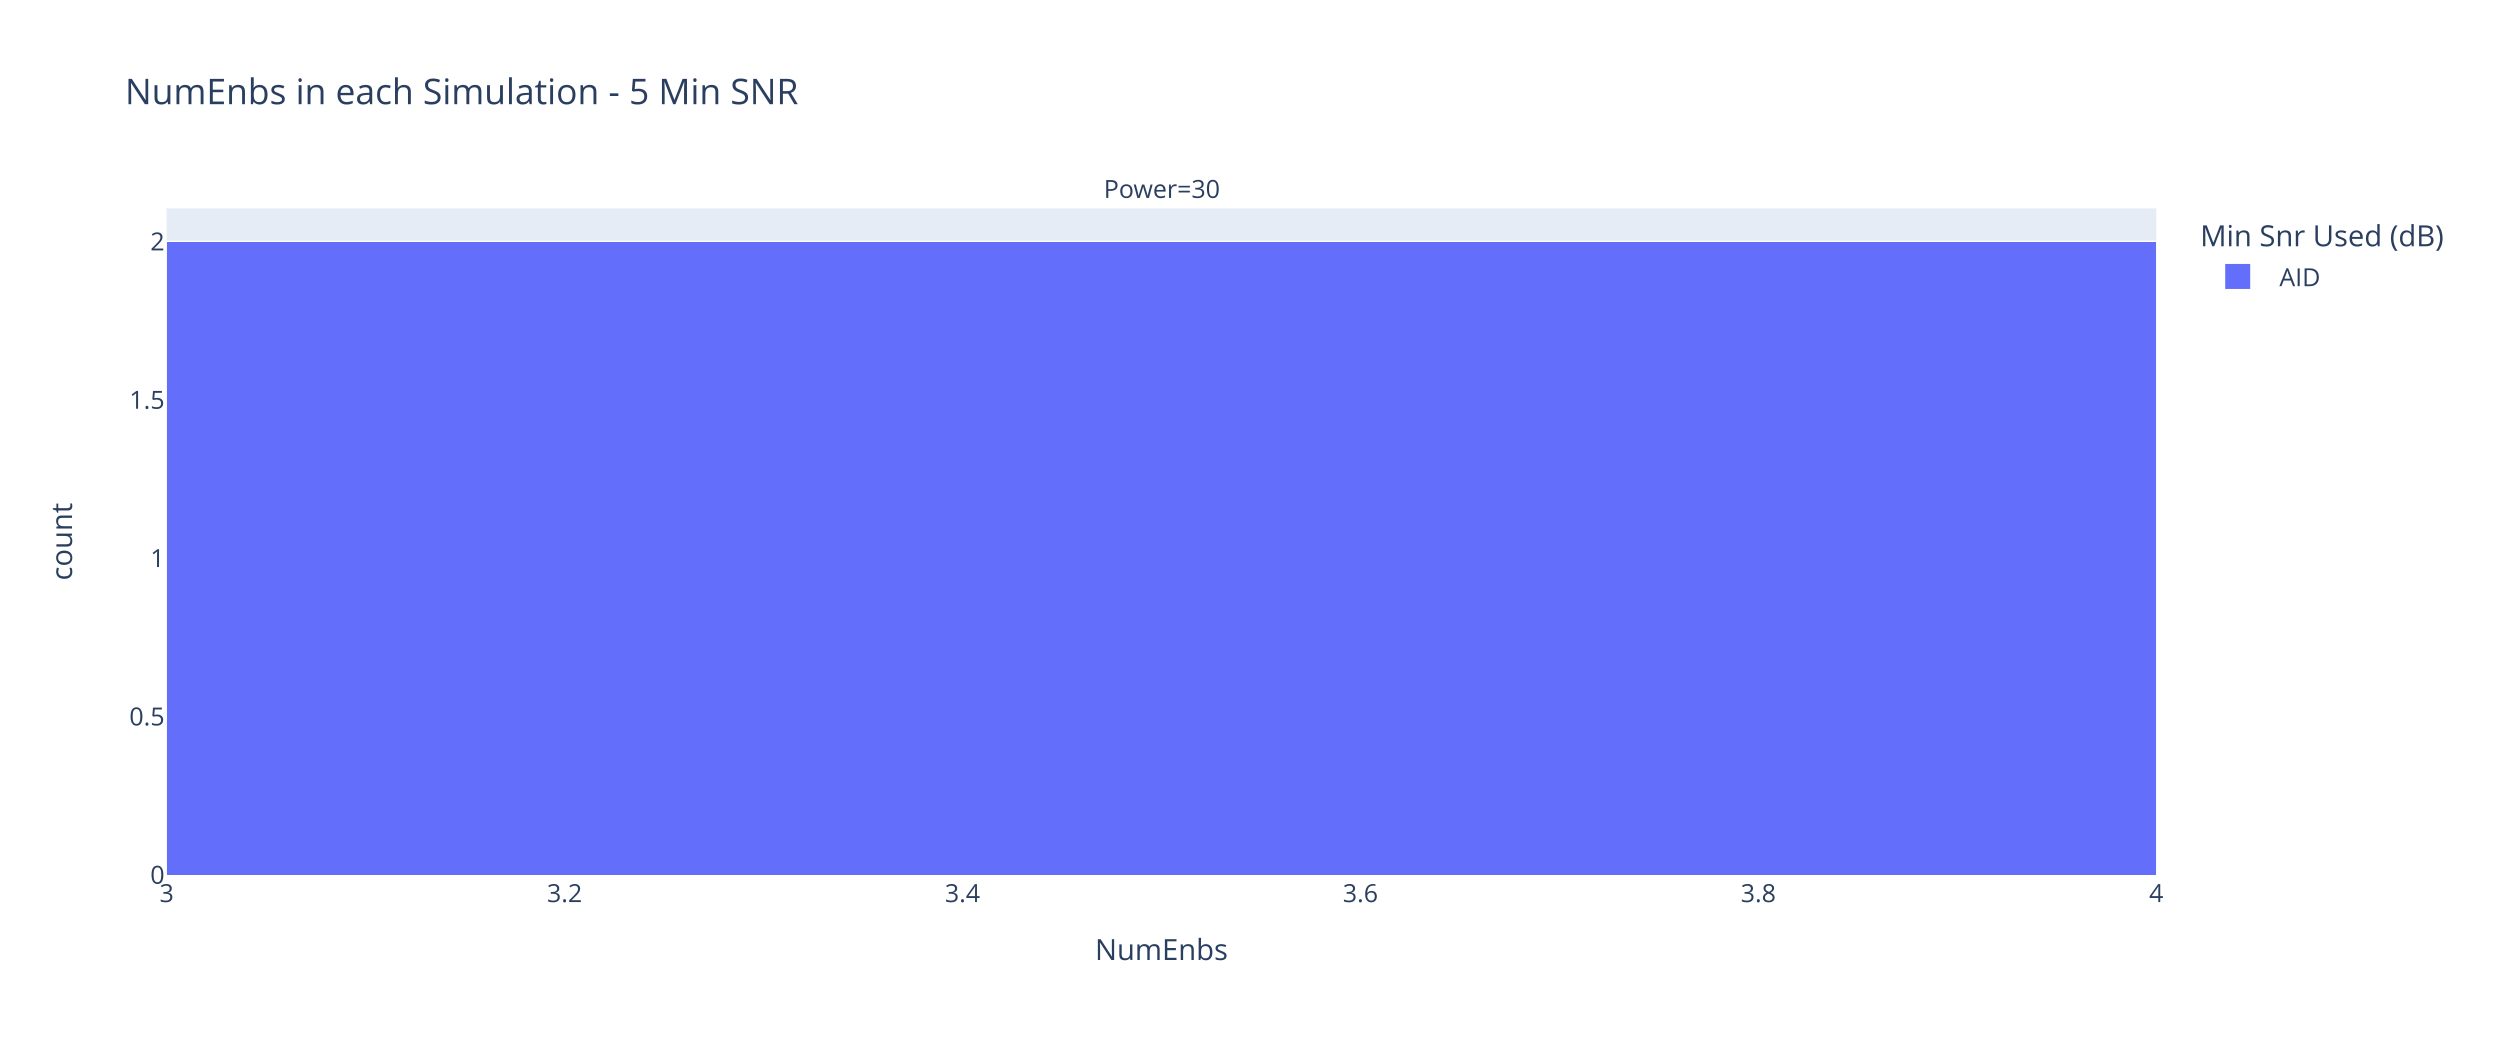
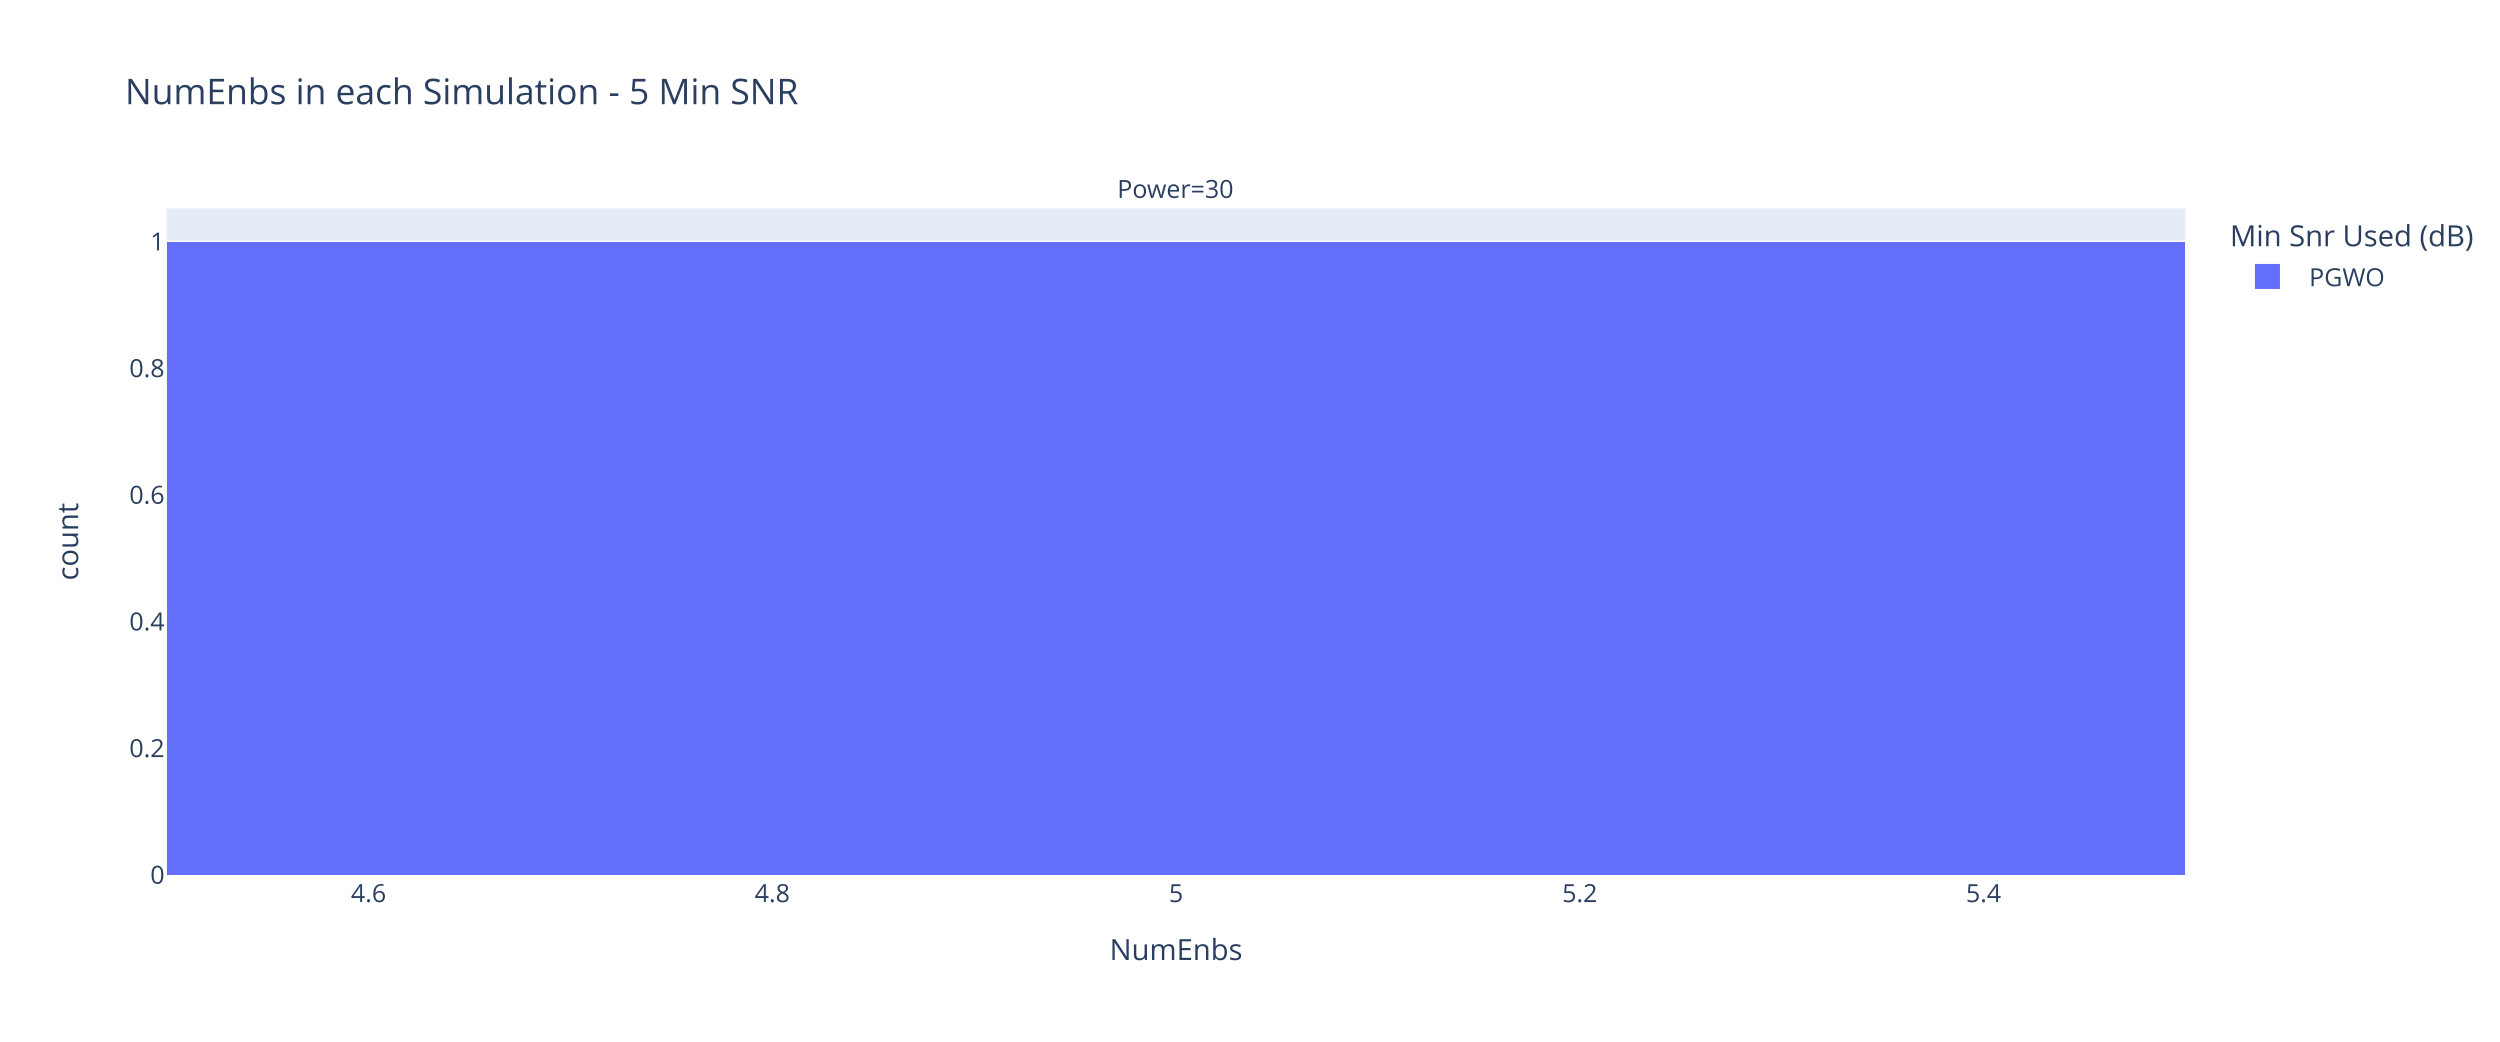
<svg xmlns="http://www.w3.org/2000/svg" class="main-svg" width="1200" height="500" style="" viewBox="0 0 1200 500">
  <rect x="0" y="0" width="1200" height="500" style="fill: rgb(255, 255, 255); fill-opacity: 1;" />
-   <defs id="defs-42fb25">
+   <defs id="defs-726308">
    <g class="clips">
-       <clipPath id="clip42fb25xyplot" class="plotclip">
-         <rect width="955" height="320" />
+       <clipPath id="clip726308xyplot" class="plotclip">
+         <rect width="969" height="320" />
      </clipPath>
-       <clipPath class="axesclip" id="clip42fb25x">
-         <rect x="80" y="0" width="955" height="500" />
+       <clipPath class="axesclip" id="clip726308x">
+         <rect x="80" y="0" width="969" height="500" />
      </clipPath>
-       <clipPath class="axesclip" id="clip42fb25y">
+       <clipPath class="axesclip" id="clip726308y">
        <rect x="0" y="100" width="1200" height="320" />
      </clipPath>
-       <clipPath class="axesclip" id="clip42fb25xy">
-         <rect x="80" y="100" width="955" height="320" />
+       <clipPath class="axesclip" id="clip726308xy">
+         <rect x="80" y="100" width="969" height="320" />
      </clipPath>
    </g>
    <g class="gradients" />
    <g class="patterns" />
  </defs>
  <g class="bglayer">
-     <rect class="bg" x="80" y="100" width="955" height="320" style="fill: rgb(229, 236, 246); fill-opacity: 1; stroke-width: 0;" />
+     <rect class="bg" x="80" y="100" width="969" height="320" style="fill: rgb(229, 236, 246); fill-opacity: 1; stroke-width: 0;" />
  </g>
  <g class="layer-below">
    <g class="imagelayer" />
    <g class="shapelayer" />
  </g>
  <g class="cartesianlayer">
    <g class="subplot xy">
      <g class="layer-subplot">
        <g class="shapelayer" />
        <g class="imagelayer" />
      </g>
      <g class="minor-gridlayer">
        <g class="x" />
        <g class="y" />
      </g>
      <g class="gridlayer">
        <g class="x" />
        <g class="y">
-           <path class="ygrid crisp" transform="translate(0,344)" d="M80,0h955" style="stroke: rgb(255, 255, 255); stroke-opacity: 1; stroke-width: 1px;" />
-           <path class="ygrid crisp" transform="translate(0,268)" d="M80,0h955" style="stroke: rgb(255, 255, 255); stroke-opacity: 1; stroke-width: 1px;" />
-           <path class="ygrid crisp" transform="translate(0,192)" d="M80,0h955" style="stroke: rgb(255, 255, 255); stroke-opacity: 1; stroke-width: 1px;" />
-           <path class="ygrid crisp" transform="translate(0,116)" d="M80,0h955" style="stroke: rgb(255, 255, 255); stroke-opacity: 1; stroke-width: 1px;" />
+           <path class="ygrid crisp" transform="translate(0,359.2)" d="M80,0h969" style="stroke: rgb(255, 255, 255); stroke-opacity: 1; stroke-width: 1px;" />
+           <path class="ygrid crisp" transform="translate(0,298.4)" d="M80,0h969" style="stroke: rgb(255, 255, 255); stroke-opacity: 1; stroke-width: 1px;" />
+           <path class="ygrid crisp" transform="translate(0,237.6)" d="M80,0h969" style="stroke: rgb(255, 255, 255); stroke-opacity: 1; stroke-width: 1px;" />
+           <path class="ygrid crisp" transform="translate(0,176.8)" d="M80,0h969" style="stroke: rgb(255, 255, 255); stroke-opacity: 1; stroke-width: 1px;" />
+           <path class="ygrid crisp" transform="translate(0,116)" d="M80,0h969" style="stroke: rgb(255, 255, 255); stroke-opacity: 1; stroke-width: 1px;" />
        </g>
      </g>
      <g class="zerolinelayer">
-         <path class="yzl zl crisp" transform="translate(0,420)" d="M80,0h955" style="stroke: rgb(255, 255, 255); stroke-opacity: 1; stroke-width: 2px;" />
+         <path class="yzl zl crisp" transform="translate(0,420)" d="M80,0h969" style="stroke: rgb(255, 255, 255); stroke-opacity: 1; stroke-width: 2px;" />
      </g>
      <path class="xlines-below" />
      <path class="ylines-below" />
      <g class="overlines-below" />
      <g class="xaxislayer-below" />
      <g class="yaxislayer-below" />
      <g class="overaxes-below" />
-       <g class="plot" transform="translate(80,100)" clip-path="url(#clip42fb25xyplot)">
+       <g class="plot" transform="translate(80,100)" clip-path="url(#clip726308xyplot)">
        <g class="barlayer mlayer">
          <g class="trace bars" shape-rendering="crispEdges" style="opacity: 1;">
            <g class="points">
              <g class="point">
-                 <path d="M0,320V16H955V320Z" style="vector-effect: non-scaling-stroke; opacity: 1; stroke-width: 0px; fill: rgb(99, 110, 250); fill-opacity: 1;" />
+                 <path d="M0,320V16H484.5V320Z" style="vector-effect: non-scaling-stroke; opacity: 1; stroke-width: 0px; fill: rgb(99, 110, 250); fill-opacity: 1;" />
+               </g>
+               <g class="point">
+                 <path d="M484.5,320V16H969V320Z" style="vector-effect: non-scaling-stroke; opacity: 1; stroke-width: 0px; fill: rgb(99, 110, 250); fill-opacity: 1;" />
              </g>
            </g>
          </g>
        </g>
      </g>
      <g class="overplot" />
      <path class="xlines-above crisp" d="M0,0" style="fill: none;" />
      <path class="ylines-above crisp" d="M0,0" style="fill: none;" />
      <g class="overlines-above" />
      <g class="xaxislayer-above">
        <g class="xtick">
-           <text text-anchor="middle" x="0" y="433" transform="translate(80,0)" style="font-family: 'Open Sans', verdana, arial, sans-serif; font-size: 12px; fill: rgb(42, 63, 95); fill-opacity: 1; white-space: pre; opacity: 1;">3</text>
+           <text text-anchor="middle" x="0" y="433" transform="translate(176.9,0)" style="font-family: 'Open Sans', verdana, arial, sans-serif; font-size: 12px; fill: rgb(42, 63, 95); fill-opacity: 1; white-space: pre; opacity: 1;">4.6</text>
        </g>
        <g class="xtick">
-           <text text-anchor="middle" x="0" y="433" style="font-family: 'Open Sans', verdana, arial, sans-serif; font-size: 12px; fill: rgb(42, 63, 95); fill-opacity: 1; white-space: pre; opacity: 1;" transform="translate(271,0)">3.2</text>
+           <text text-anchor="middle" x="0" y="433" style="font-family: 'Open Sans', verdana, arial, sans-serif; font-size: 12px; fill: rgb(42, 63, 95); fill-opacity: 1; white-space: pre; opacity: 1;" transform="translate(370.7,0)">4.8</text>
        </g>
        <g class="xtick">
-           <text text-anchor="middle" x="0" y="433" style="font-family: 'Open Sans', verdana, arial, sans-serif; font-size: 12px; fill: rgb(42, 63, 95); fill-opacity: 1; white-space: pre; opacity: 1;" transform="translate(462,0)">3.4</text>
+           <text text-anchor="middle" x="0" y="433" style="font-family: 'Open Sans', verdana, arial, sans-serif; font-size: 12px; fill: rgb(42, 63, 95); fill-opacity: 1; white-space: pre; opacity: 1;" transform="translate(564.5,0)">5</text>
        </g>
        <g class="xtick">
-           <text text-anchor="middle" x="0" y="433" style="font-family: 'Open Sans', verdana, arial, sans-serif; font-size: 12px; fill: rgb(42, 63, 95); fill-opacity: 1; white-space: pre; opacity: 1;" transform="translate(653,0)">3.6</text>
+           <text text-anchor="middle" x="0" y="433" style="font-family: 'Open Sans', verdana, arial, sans-serif; font-size: 12px; fill: rgb(42, 63, 95); fill-opacity: 1; white-space: pre; opacity: 1;" transform="translate(758.3,0)">5.2</text>
        </g>
        <g class="xtick">
-           <text text-anchor="middle" x="0" y="433" style="font-family: 'Open Sans', verdana, arial, sans-serif; font-size: 12px; fill: rgb(42, 63, 95); fill-opacity: 1; white-space: pre; opacity: 1;" transform="translate(844,0)">3.8</text>
-         </g>
-         <g class="xtick">
-           <text text-anchor="middle" x="0" y="433" style="font-family: 'Open Sans', verdana, arial, sans-serif; font-size: 12px; fill: rgb(42, 63, 95); fill-opacity: 1; white-space: pre; opacity: 1;" transform="translate(1035,0)">4</text>
+           <text text-anchor="middle" x="0" y="433" style="font-family: 'Open Sans', verdana, arial, sans-serif; font-size: 12px; fill: rgb(42, 63, 95); fill-opacity: 1; white-space: pre; opacity: 1;" transform="translate(952.1,0)">5.4</text>
        </g>
      </g>
      <g class="yaxislayer-above">
        <g class="ytick">
          <text text-anchor="end" x="79" y="4.2" transform="translate(0,420)" style="font-family: 'Open Sans', verdana, arial, sans-serif; font-size: 12px; fill: rgb(42, 63, 95); fill-opacity: 1; white-space: pre; opacity: 1;">0</text>
        </g>
        <g class="ytick">
-           <text text-anchor="end" x="79" y="4.2" style="font-family: 'Open Sans', verdana, arial, sans-serif; font-size: 12px; fill: rgb(42, 63, 95); fill-opacity: 1; white-space: pre; opacity: 1;" transform="translate(0,344)">0.5</text>
+           <text text-anchor="end" x="79" y="4.2" style="font-family: 'Open Sans', verdana, arial, sans-serif; font-size: 12px; fill: rgb(42, 63, 95); fill-opacity: 1; white-space: pre; opacity: 1;" transform="translate(0,359.2)">0.2</text>
        </g>
        <g class="ytick">
-           <text text-anchor="end" x="79" y="4.2" style="font-family: 'Open Sans', verdana, arial, sans-serif; font-size: 12px; fill: rgb(42, 63, 95); fill-opacity: 1; white-space: pre; opacity: 1;" transform="translate(0,268)">1</text>
+           <text text-anchor="end" x="79" y="4.2" style="font-family: 'Open Sans', verdana, arial, sans-serif; font-size: 12px; fill: rgb(42, 63, 95); fill-opacity: 1; white-space: pre; opacity: 1;" transform="translate(0,298.4)">0.4</text>
        </g>
        <g class="ytick">
-           <text text-anchor="end" x="79" y="4.2" style="font-family: 'Open Sans', verdana, arial, sans-serif; font-size: 12px; fill: rgb(42, 63, 95); fill-opacity: 1; white-space: pre; opacity: 1;" transform="translate(0,192)">1.5</text>
+           <text text-anchor="end" x="79" y="4.2" style="font-family: 'Open Sans', verdana, arial, sans-serif; font-size: 12px; fill: rgb(42, 63, 95); fill-opacity: 1; white-space: pre; opacity: 1;" transform="translate(0,237.6)">0.6</text>
        </g>
        <g class="ytick">
-           <text text-anchor="end" x="79" y="4.2" style="font-family: 'Open Sans', verdana, arial, sans-serif; font-size: 12px; fill: rgb(42, 63, 95); fill-opacity: 1; white-space: pre; opacity: 1;" transform="translate(0,116)">2</text>
+           <text text-anchor="end" x="79" y="4.2" style="font-family: 'Open Sans', verdana, arial, sans-serif; font-size: 12px; fill: rgb(42, 63, 95); fill-opacity: 1; white-space: pre; opacity: 1;" transform="translate(0,176.8)">0.8</text>
+         </g>
+         <g class="ytick">
+           <text text-anchor="end" x="79" y="4.2" style="font-family: 'Open Sans', verdana, arial, sans-serif; font-size: 12px; fill: rgb(42, 63, 95); fill-opacity: 1; white-space: pre; opacity: 1;" transform="translate(0,116)">1</text>
        </g>
      </g>
      <g class="overaxes-above" />
    </g>
  </g>
  <g class="polarlayer" />
  <g class="smithlayer" />
  <g class="ternarylayer" />
  <g class="geolayer" />
  <g class="funnelarealayer" />
  <g class="pielayer" />
  <g class="iciclelayer" />
  <g class="treemaplayer" />
  <g class="sunburstlayer" />
  <g class="glimages" />
-   <defs id="topdefs-42fb25">
+   <defs id="topdefs-726308">
    <g class="clips" />
-     <clipPath id="legend42fb25">
-       <rect width="134" height="48" x="0" y="0" />
+     <clipPath id="legend726308">
+       <rect width="120" height="48" x="0" y="0" />
    </clipPath>
  </defs>
  <g class="layer-above">
    <g class="imagelayer" />
    <g class="shapelayer" />
  </g>
  <g class="infolayer">
-     <g class="legend" pointer-events="all" transform="translate(1054.1,100)">
-       <rect class="bg" shape-rendering="crispEdges" width="134" height="48" x="0" y="0" style="stroke: rgb(68, 68, 68); stroke-opacity: 1; fill: rgb(255, 255, 255); fill-opacity: 1; stroke-width: 0px;" />
-       <g class="scrollbox" transform="" clip-path="url(#legend42fb25)">
+     <g class="legend" pointer-events="all" transform="translate(1068.38,100)">
+       <rect class="bg" shape-rendering="crispEdges" width="120" height="48" x="0" y="0" style="stroke: rgb(68, 68, 68); stroke-opacity: 1; fill: rgb(255, 255, 255); fill-opacity: 1; stroke-width: 0px;" />
+       <g class="scrollbox" transform="" clip-path="url(#legend726308)">
        <text class="legendtitletext" text-anchor="start" x="2" y="18.2" style="font-family: 'Open Sans', verdana, arial, sans-serif; font-size: 14px; fill: rgb(42, 63, 95); fill-opacity: 1; white-space: pre;">Min Snr Used (dB)</text>
        <g class="groups" transform="">
          <g class="traces" transform="translate(0,32.7)" style="opacity: 1;">
-             <text class="legendtext" text-anchor="start" x="40" y="4.68" style="font-family: 'Open Sans', verdana, arial, sans-serif; font-size: 12px; fill: rgb(42, 63, 95); fill-opacity: 1; white-space: pre;">AID</text>
+             <text class="legendtext" text-anchor="start" x="40" y="4.68" style="font-family: 'Open Sans', verdana, arial, sans-serif; font-size: 12px; fill: rgb(42, 63, 95); fill-opacity: 1; white-space: pre;">PGWO</text>
            <g class="layers" style="opacity: 1;">
              <g class="legendfill" />
              <g class="legendlines" />
              <g class="legendsymbols">
                <g class="legendpoints">
                  <path class="legendundefined" d="M6,6H-6V-6H6Z" transform="translate(20,0)" style="stroke-width: 0px; fill: rgb(99, 110, 250); fill-opacity: 1;" />
                </g>
              </g>
            </g>
-             <rect class="legendtoggle" x="0" y="-9.5" width="63.5" height="19" style="fill: rgb(0, 0, 0); fill-opacity: 0;" />
+             <rect class="legendtoggle" x="0" y="-9.5" width="78" height="19" style="fill: rgb(0, 0, 0); fill-opacity: 0;" />
          </g>
        </g>
      </g>
      <rect class="scrollbar" rx="20" ry="3" width="0" height="0" x="0" y="0" style="fill: rgb(128, 139, 164); fill-opacity: 1;" />
    </g>
    <g class="g-gtitle">
      <text class="gtitle" x="60" y="50" text-anchor="start" dy="0em" style="font-family: 'Open Sans', verdana, arial, sans-serif; font-size: 17px; fill: rgb(42, 63, 95); opacity: 1; font-weight: normal; white-space: pre;">NumEnbs in each Simulation - 5 Min SNR</text>
    </g>
    <g class="g-xtitle">
-       <text class="xtitle" x="557.5" y="460.8" text-anchor="middle" style="font-family: 'Open Sans', verdana, arial, sans-serif; font-size: 14px; fill: rgb(42, 63, 95); opacity: 1; font-weight: normal; white-space: pre;">NumEnbs</text>
+       <text class="xtitle" x="564.5" y="460.8" text-anchor="middle" style="font-family: 'Open Sans', verdana, arial, sans-serif; font-size: 14px; fill: rgb(42, 63, 95); opacity: 1; font-weight: normal; white-space: pre;">NumEnbs</text>
    </g>
    <g class="g-ytitle">
-       <text class="ytitle" transform="rotate(-90,34.575,260)" x="34.575" y="260" text-anchor="middle" style="font-family: 'Open Sans', verdana, arial, sans-serif; font-size: 14px; fill: rgb(42, 63, 95); opacity: 1; font-weight: normal; white-space: pre;">count</text>
+       <text class="ytitle" transform="rotate(-90,37.5125,260)" x="37.513" y="260" text-anchor="middle" style="font-family: 'Open Sans', verdana, arial, sans-serif; font-size: 14px; fill: rgb(42, 63, 95); opacity: 1; font-weight: normal; white-space: pre;">count</text>
    </g>
    <g class="annotation" data-index="0" style="opacity: 1;">
-       <g class="annotation-text-g" transform="rotate(0,557.5,90.5)">
-         <g class="cursor-pointer" transform="translate(525,81)">
-           <rect class="bg" x="0.5" y="0.5" width="65" height="18" style="stroke-width: 1px; stroke: rgb(0, 0, 0); stroke-opacity: 0; fill: rgb(0, 0, 0); fill-opacity: 0;" />
-           <text class="annotation-text" text-anchor="middle" x="32.703" y="14" style="font-family: 'Open Sans', verdana, arial, sans-serif; font-size: 12px; fill: rgb(42, 63, 95); fill-opacity: 1; white-space: pre;">Power=30</text>
+       <g class="annotation-text-g" transform="rotate(0,564.5,91)">
+         <g class="cursor-pointer" transform="translate(535,82)">
+           <rect class="bg" x="0.5" y="0.5" width="58" height="17" style="stroke-width: 1px; stroke: rgb(0, 0, 0); stroke-opacity: 0; fill: rgb(0, 0, 0); fill-opacity: 0;" />
+           <text class="annotation-text" text-anchor="middle" x="29.188" y="13" style="font-family: 'Open Sans', verdana, arial, sans-serif; font-size: 12px; fill: rgb(42, 63, 95); fill-opacity: 1; white-space: pre;">Power=30</text>
        </g>
      </g>
    </g>
  </g>
</svg>
